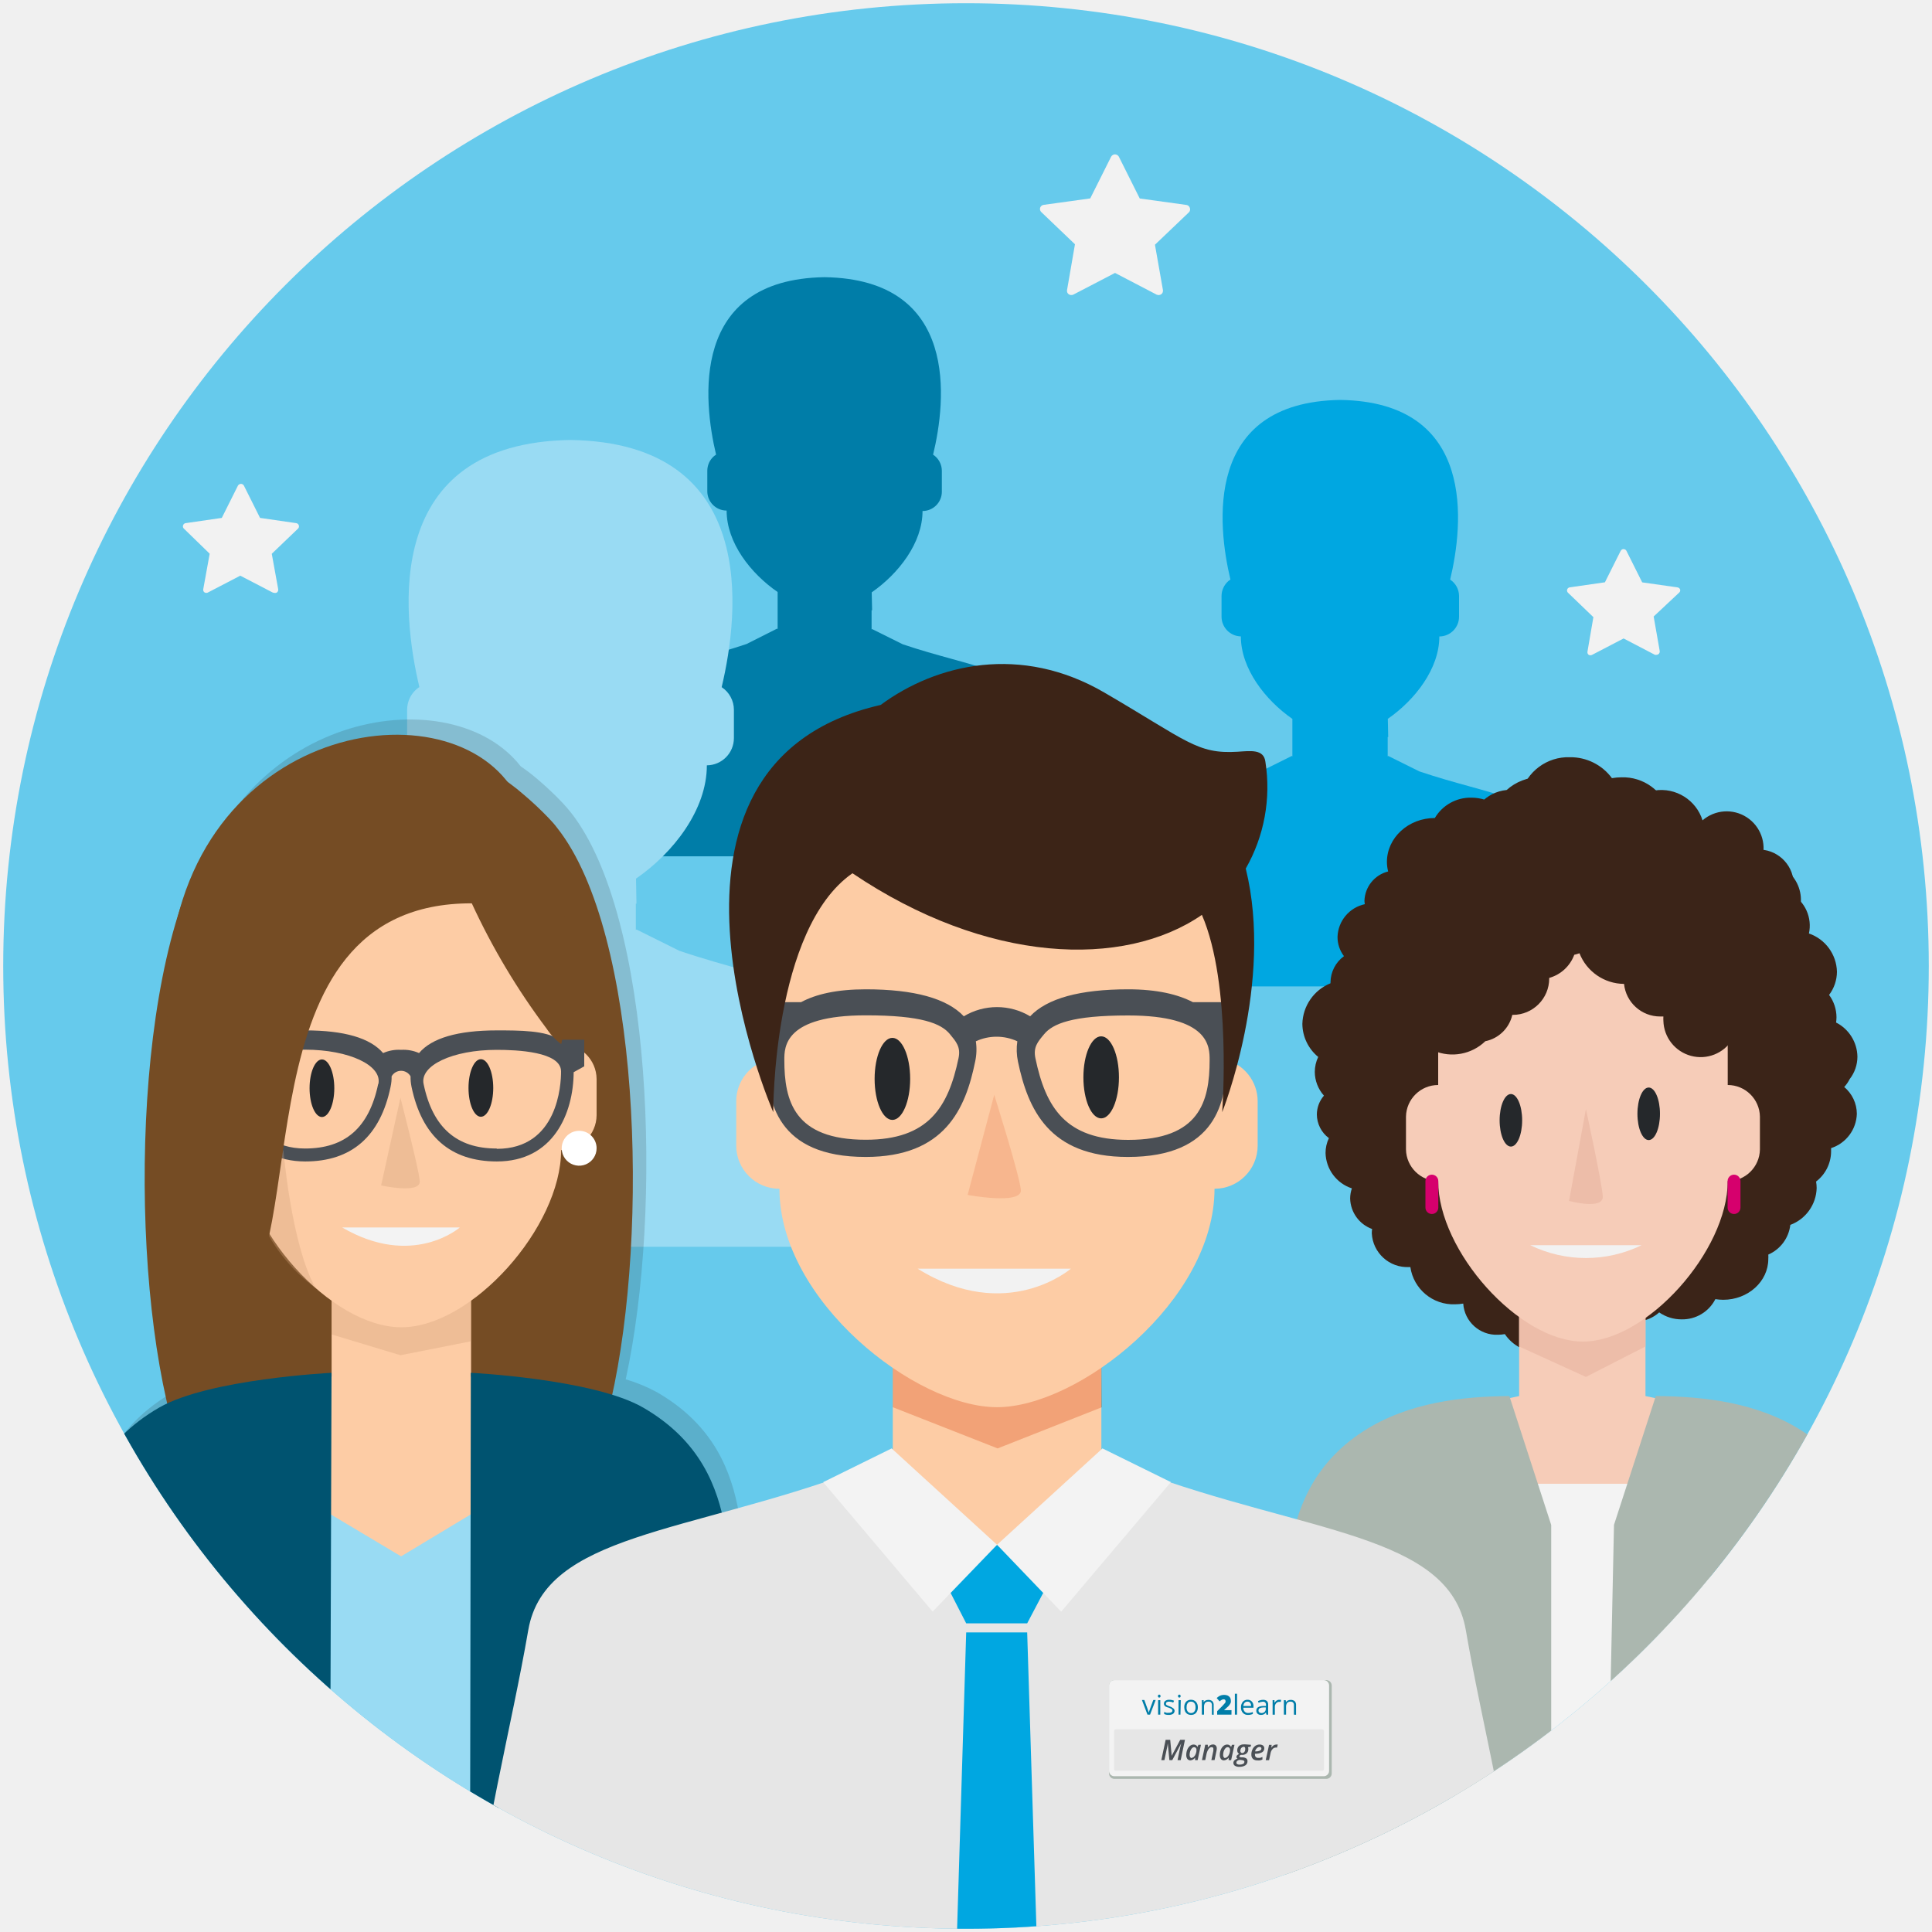
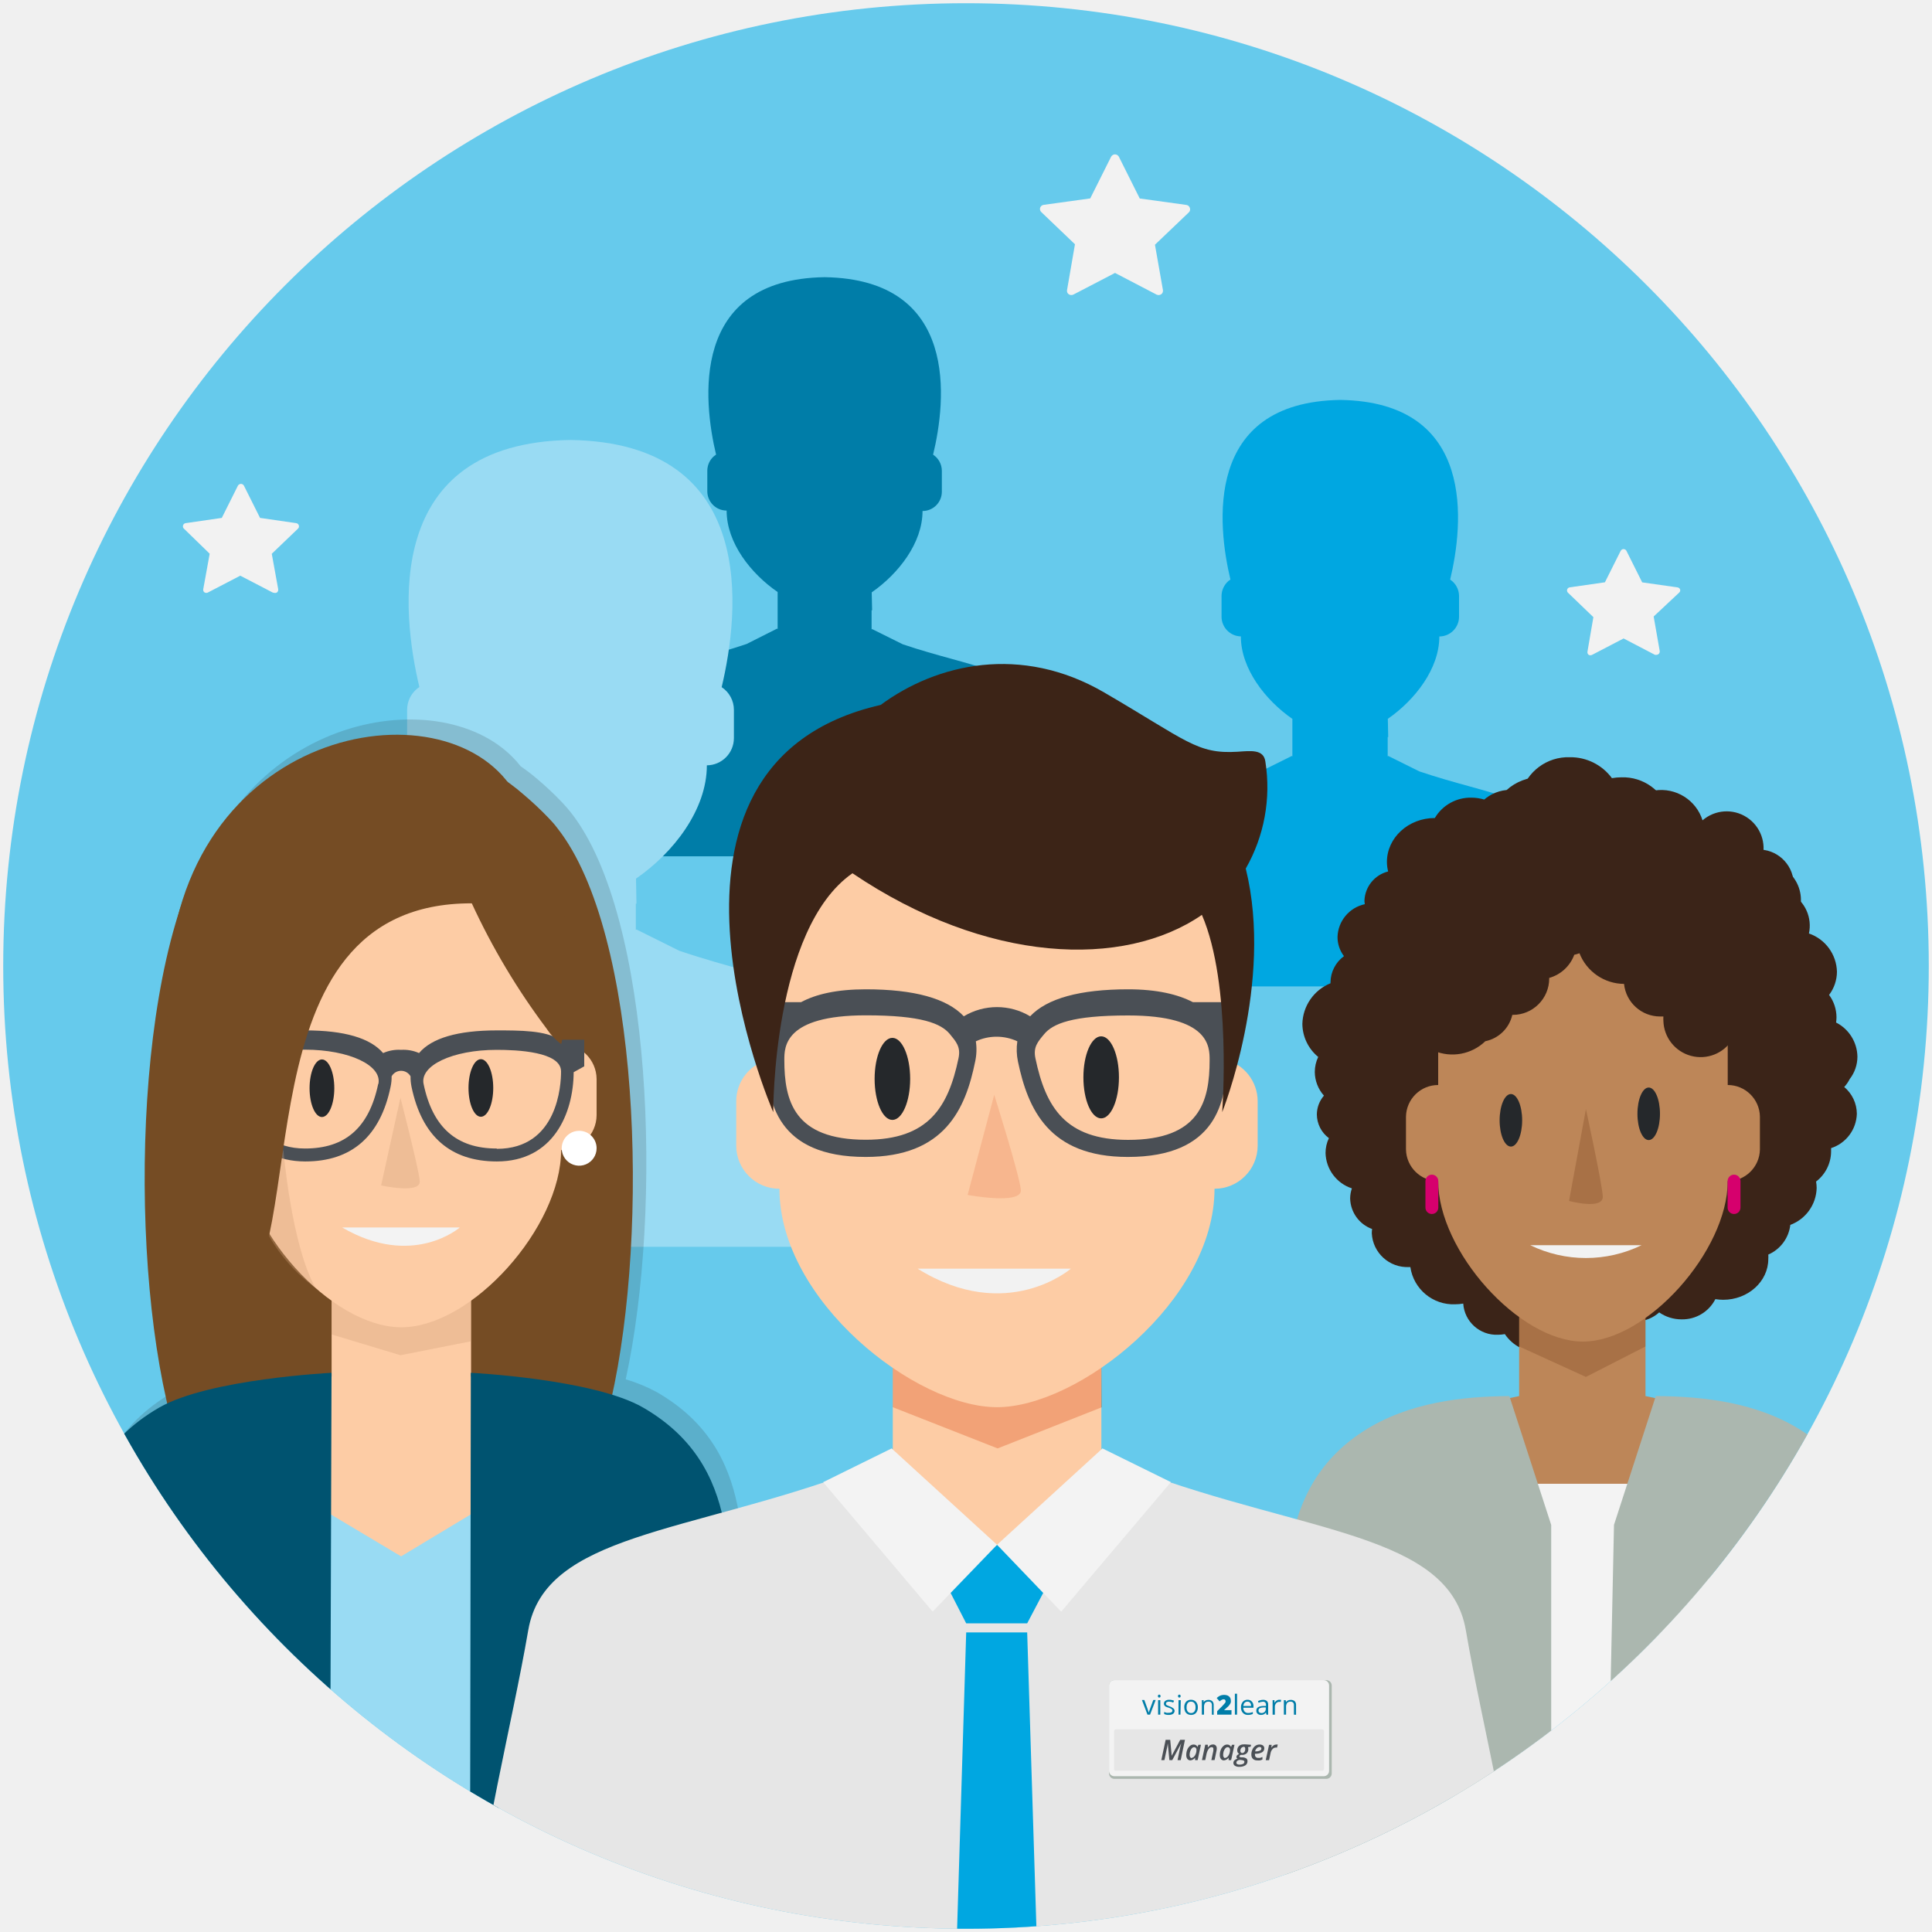
<svg xmlns="http://www.w3.org/2000/svg" viewBox="0 0 300 300">
  <defs>
-     <style>.a{fill:none;}.b{isolation:isolate;}.c{fill:#66caec;}.d{fill:#007da8;}.e{fill:#00a7e1;}.f{fill:#f2f2f2;}.g{fill:#99dbf3;}.h{clip-path:url(#a);}.i{fill:#3b2418;}.j{fill:#f6ccb8;}.k{fill:#edbda9;}.l{fill:#f3f3f3;}.m{fill:#abb7af;}.n{fill:#d6006d;}.o,.p{fill:#25282b;}.p{opacity:0.17;}.q{fill:#754c24;}.r{fill:#fdcca5;}.s{fill:#cf9e76;opacity:0.33;}.t{fill:#005370;}.u{fill:#fff;}.v{fill:#4a4f55;}.w,.y{fill:#f4cbb8;mix-blend-mode:multiply;}.x{fill:#e6e6e6;}.y{opacity:0.51;}.z{fill:#3c2417;}</style>
+     <style>.a{fill:none;}.b{isolation:isolate;}.c{fill:#66caec;}.d{fill:#007da8;}.e{fill:#00a7e1;}.f{fill:#f2f2f2;}.g{fill:#99dbf3;}.h{clip-path:url(#a);}.i{fill:#3b2418;}.j{fill:#bd8658;}.k{fill:#8d6235;opacity:0.25;}.k,.w,.y{mix-blend-mode:multiply;}.l{fill:#f3f3f3;}.m{fill:#abb7af;}.n{fill:#d6006d;}.o,.p{fill:#25282b;}.p{opacity:0.17;}.q{fill:#754c24;}.r{fill:#fdcca5;}.s{fill:#cf9e76;opacity:0.33;}.t{fill:#005370;}.u{fill:#fff;}.v{fill:#4a4f55;}.w,.y{fill:#f4cbb8;}.x{fill:#e6e6e6;}.y{opacity:0.51;}.z{fill:#3c2417;}</style>
    <clipPath id="a">
      <circle class="a" cx="150" cy="150" r="149.5" />
    </clipPath>
  </defs>
  <g class="b">
    <circle class="c" cx="150" cy="150" r="149.5" />
    <path class="d" d="M160.82,110.47c-1.09-6.35-9.84-6.78-20.63-10.42l0,0-4.77-2.37-.08.06V94.77l.08,0-.06-2.79c4.17-2.9,7.89-7.68,7.89-12.63a3,3,0,0,0,3-3V73.12a3,3,0,0,0-1.36-2.52c2-8.23,4.19-27.23-16.85-27.56-21,.33-18.81,19.31-16.85,27.55a2.86,2.86,0,0,0-.3.22,3,3,0,0,0-1.06,2.31v3.16a3,3,0,0,0,3,3c0,5,3.73,9.76,7.92,12.65v5.76l-.08-.08L115.93,100l0,0c-10.79,3.64-19.54,4.07-20.62,10.42-1.19,7-3.22,14.54-4,22.55h73.4C164,125,162,117.44,160.82,110.47Z" />
    <path class="e" d="M241.27,130.33c-1.1-6.43-10-6.86-20.88-10.55l0,0-4.83-2.4-.08.07v-3l.08,0-.06-2.83c4.22-2.93,8-7.78,8-12.79a3.07,3.07,0,0,0,3.06-3.07V92.52A3.07,3.07,0,0,0,225.18,90c2-8.33,4.24-27.57-17.06-27.9-21.29.33-19.05,19.55-17.06,27.89a2.32,2.32,0,0,0-.3.22,3.1,3.1,0,0,0-1.08,2.35v3.19a3.07,3.07,0,0,0,3,3.07c0,5,3.78,9.88,8,12.81v5.83l-.08-.08-4.85,2.41,0,0c-10.93,3.69-19.78,4.12-20.88,10.55-1.21,7.06-3.26,14.73-4,22.83h74.32C244.53,145.06,242.48,137.39,241.27,130.33Z" />
    <path class="f" d="M184.75,32.26a.65.65,0,0,0-.54-.44l-7.23-1-3.24-6.48a.69.69,0,0,0-.92-.29.68.68,0,0,0-.29.29l-3.24,6.47-7.23,1a.65.65,0,0,0-.37,1.12l5.23,5-1.23,7.11a.64.64,0,0,0,.26.65.72.72,0,0,0,.71.06l6.48-3.37,6.46,3.37a1.14,1.14,0,0,0,.32.07.73.73,0,0,0,.4-.13.68.68,0,0,0,.26-.65L179.34,38l5.24-5A.64.64,0,0,0,184.75,32.26Z" />
    <path class="f" d="M46.4,81.57a.51.51,0,0,0-.42-.34l-5.6-.81-2.5-5a.52.52,0,0,0-.71-.22.49.49,0,0,0-.23.22l-2.5,5-5.59.81a.48.48,0,0,0-.42.34.47.47,0,0,0,.13.52l4,3.89-1,5.51a.49.49,0,0,0,.2.5.54.54,0,0,0,.55,0l5-2.6,5,2.6a.54.54,0,0,0,.25.06A.57.57,0,0,0,43,92a.54.54,0,0,0,.2-.5l-1-5.51,4.06-3.89A.49.49,0,0,0,46.4,81.57Z" />
    <path class="f" d="M260.89,91.54a.49.49,0,0,0-.41-.33L255,90.43l-2.44-4.88a.51.51,0,0,0-.69-.23.54.54,0,0,0-.22.23l-2.44,4.87-5.45.78a.5.5,0,0,0-.41.33.49.49,0,0,0,.13.51l3.94,3.79-.92,5.36a.49.49,0,0,0,.19.49.55.55,0,0,0,.54,0l4.88-2.54,4.87,2.54a.6.6,0,0,0,.24,0,.49.49,0,0,0,.3-.1.51.51,0,0,0,.2-.49l-.94-5.36L260.76,92A.47.47,0,0,0,260.89,91.54Z" />
    <path class="g" d="M134.22,162.16c-1.51-8.84-13.7-9.44-28.73-14.52l0,0-6.66-3.31-.1.09v-4.1l.1,0-.07-3.89c5.81-4,11-10.7,11-17.59a4.23,4.23,0,0,0,4.2-4.23v-4.39a4.22,4.22,0,0,0-1.9-3.52c2.73-11.46,5.84-37.93-23.47-38.38-29.3.45-26.2,26.89-23.47,38.37a3.08,3.08,0,0,0-.41.3,4.2,4.2,0,0,0-1.49,3.22v4.4a4.23,4.23,0,0,0,4.2,4.23c0,6.91,5.2,13.59,11,17.62v8l-.11-.11-6.66,3.32,0,0c-15,5.07-27.22,5.67-28.73,14.51-1.66,9.71-4.48,20.26-5.51,31.42H139.73C138.69,182.42,135.88,171.87,134.22,162.16Z" />
    <g class="h">
      <path class="i" d="M286.37,168.79a5.41,5.41,0,0,0,.85-1.23,5.69,5.69,0,0,0,1.2-3.49,6.06,6.06,0,0,0-3.31-5.29,7.36,7.36,0,0,0,.06-.82,5.89,5.89,0,0,0-1.15-3.47,6,6,0,0,0,1.22-3.61,6.45,6.45,0,0,0-4.35-5.93,5.72,5.72,0,0,0-2.7-6.15,4.79,4.79,0,0,0,.33-1.73,5.43,5.43,0,0,0-5.67-5.15,6.14,6.14,0,0,0-1.29.14,5.9,5.9,0,0,0-5.66-3.77,6.3,6.3,0,0,0-2,.34,5.45,5.45,0,0,0-4.72-2.61,7.49,7.49,0,0,0-7.4-5.32,9,9,0,0,0-1.48.13,8,8,0,0,0-6.53-3.25,7.62,7.62,0,0,0-7.61,5.65,6.09,6.09,0,0,0-3.59,2,6.75,6.75,0,0,0-4.11-1.37,6.44,6.44,0,0,0-5.66,3.16c-4.11,0-7.44,3.07-7.44,6.82a6.06,6.06,0,0,0,.19,1.48,4.86,4.86,0,0,0-3.68,4.55,3.07,3.07,0,0,0,.06.53,5.37,5.37,0,0,0-4.24,5.07,4.9,4.9,0,0,0,1,3,5.1,5.1,0,0,0-2.09,4.06.76.76,0,0,0,0,.15,7,7,0,0,0-4.37,6.31,6.72,6.72,0,0,0,2.46,5.13,5.45,5.45,0,0,0-.53,2.33,5.59,5.59,0,0,0,1.42,3.68,4.51,4.51,0,0,0-1.1,2.93,4.62,4.62,0,0,0,1.87,3.67,5.32,5.32,0,0,0-.52,2.31,5.94,5.94,0,0,0,4.09,5.49,4.9,4.9,0,0,0-.27,1.58,5.18,5.18,0,0,0,3.41,4.73,4.91,4.91,0,0,0-.05.67,5.53,5.53,0,0,0,5.78,5.24H219a6.75,6.75,0,0,0,6.95,5.78,7.47,7.47,0,0,0,1.26-.11,5.19,5.19,0,0,0,5.4,4.84,6.24,6.24,0,0,0,1.06-.1,6.37,6.37,0,0,0,5.39,2.81,6.68,6.68,0,0,0,3-.7,7.75,7.75,0,0,0,5,1.76,7.18,7.18,0,0,0,7.32-5.84,5.57,5.57,0,0,0,3.26-1.4,6.09,6.09,0,0,0,3.48,1.08,5.75,5.75,0,0,0,5.24-3.14,8.14,8.14,0,0,0,1.22.1c3.85,0,7-2.84,7-6.33a5.32,5.32,0,0,0,0-.69,5.75,5.75,0,0,0,3.42-4.61,6.28,6.28,0,0,0,4.09-5.73,6.38,6.38,0,0,0-.09-1,5.91,5.91,0,0,0,2.33-4.63c0-.19,0-.38,0-.56a5.78,5.78,0,0,0,4-5.33A5.46,5.46,0,0,0,286.37,168.79Z" />
      <polygon class="j" points="260.42 217.83 255.51 216.78 255.51 204.26 235.89 204.26 235.89 216.78 230.98 217.83 235.89 248.8 255.51 248.8 260.42 217.83" />
      <polygon class="k" points="235.89 204.35 235.89 209.08 246.26 213.81 255.51 209.08 255.51 204.35 235.89 204.35" />
      <rect class="l" x="225.93" y="230.4" width="39.55" height="23.33" />
      <rect class="l" x="225.84" y="230.4" width="39.55" height="56.17" />
      <path class="m" d="M292.07,262.37c-.15-6.06-.36-19.49-.66-21.29-1.05-6.22-3.36-13.59-11.52-18.85-7-4.52-15.53-5.4-22.69-5.45h-.09l-6.49,20-.56,26.5Z" />
      <path class="m" d="M234.4,216.78h0c-7.16.05-15.67.93-22.68,5.45-8.16,5.26-10.47,12.63-11.52,18.85-.31,1.8-.52,53.51-.66,59.57l41.33-14.09,0-49.77-6.49-20Z" />
      <path class="j" d="M268.28,168.48v-10.2c0-10.84-12.55-24.54-22.48-24.54s-22.48,13.7-22.48,24.54v10.2a5,5,0,0,0-5,4.91v5.1a5,5,0,0,0,5,4.91c0,10.84,12.55,24.92,22.48,24.92s22.48-14.08,22.48-24.92a5,5,0,0,0,5-4.91v-5.1A5,5,0,0,0,268.28,168.48Z" />
      <path class="n" d="M222.34,188.51a1,1,0,0,1-1-1V183.4a1,1,0,0,1,2,0v4.13A1,1,0,0,1,222.34,188.51Z" />
      <path class="n" d="M269.26,188.51a1,1,0,0,1-1-1V183.4a1,1,0,1,1,2,0v4.13A1,1,0,0,1,269.26,188.51Z" />
      <path class="i" d="M278.17,149.91a5.63,5.63,0,0,0,1.15-3.42,5.74,5.74,0,0,0-.93-3.11,5.85,5.85,0,0,0-3.29-9.33,5.21,5.21,0,0,0-1.5-.67,5.73,5.73,0,0,0-9.23-6,6.73,6.73,0,0,0-13.15,2,6.85,6.85,0,0,0,.69,3,5.64,5.64,0,0,0-1.93.88,1.27,1.27,0,0,0,0-.2,6.07,6.07,0,0,0-2.42-4.85,6.84,6.84,0,0,0,.07-.91,6.46,6.46,0,0,0-6.46-6.46h-.36a8.1,8.1,0,0,0-1.65-.17,7.82,7.82,0,0,0-5.21,2,6.28,6.28,0,0,0-5.67,6.24,5.44,5.44,0,0,0-4.29,3,6.37,6.37,0,0,0-3,5.41,5.75,5.75,0,0,0-3.91,5.45,5.65,5.65,0,0,0,.18,1.37,7.22,7.22,0,0,0,1,11.17,7.47,7.47,0,0,0-.09,1.07,7.36,7.36,0,0,0,12.47,5.3,5.4,5.4,0,0,0,4.19-4.09h.08a5.65,5.65,0,0,0,5.65-5.65s0-.06,0-.09a5.82,5.82,0,0,0,3.89-3.59,6.91,6.91,0,0,0,.81-.24,7.49,7.49,0,0,0,6.92,4.76,5.63,5.63,0,0,0,5.61,5.06l.5,0a5.07,5.07,0,0,0,0,.68A5.79,5.79,0,0,0,269,161.41a7.41,7.41,0,1,0,9.19-11.5Z" />
      <ellipse class="o" cx="234.61" cy="173.96" rx="1.75" ry="4.08" />
      <ellipse class="o" cx="256.01" cy="172.95" rx="1.75" ry="4.08" />
      <path class="k" d="M246.26,172.22l-2.62,14.26s5.38,1.46,5.24-.72S246.26,172.22,246.26,172.22Z" />
      <path class="f" d="M237.61,193.35h17.3A19.75,19.75,0,0,1,237.61,193.35Z" />
      <path class="p" d="M114.72,234.83c-1.15-6.16-3.7-13.45-12.71-18.65a24.51,24.51,0,0,0-4.85-2c5.79-26.51,4.18-71.87-8.5-88-.45-.57-.92-1.11-1.4-1.61a49.7,49.7,0,0,0-3.8-3.58c-.83-.71-1.7-1.38-2.61-2-10.63-13.65-43.17-8.75-51,20.39-6.68,21-6.68,54.59-1.9,75.65l.12.53c-.44.2-.86.42-1.24.64-9,5.2-11.56,12.49-12.72,18.65a119.37,119.37,0,0,0-.73,12.56H115.45A116.57,116.57,0,0,0,114.72,234.83Z" />
      <path class="q" d="M94.89,217.38c0,.24-.1.46-.15.68-.54,2.31-1.15,4.47-1.81,6.44A30.83,30.83,0,0,1,89,232.79a11.17,11.17,0,0,1-2.4,2.49,10.36,10.36,0,0,1-6.45,2H40.55a10.28,10.28,0,0,1-6.68-2.13,11.81,11.81,0,0,1-2.18-2.32,30.83,30.83,0,0,1-3.89-8.29c-.66-2-1.26-4.13-1.8-6.44q-.09-.33-.15-.66c-6.22-27.35-4.37-75.83,9.72-90.43,5.77-6,12.92-11.26,24.8-11.26a30.74,30.74,0,0,1,21,7.68A49.85,49.85,0,0,1,85.17,127c.48.5.94,1,1.39,1.61C99.37,144.86,100.89,191,94.89,217.38Z" />
      <polygon class="r" points="78.56 215.99 73.15 213.75 73.15 199.94 51.49 199.94 51.49 213.75 46.07 215.99 51.49 249.09 73.15 249.09 78.56 215.99" />
      <polygon class="s" points="51.49 200.03 51.49 207.21 62.18 210.44 73.15 208.27 73.15 200.03 51.49 200.03" />
      <polygon class="g" points="84.01 279.97 84.01 228.59 62.28 241.67 40.36 228.59 40.36 279.97 84.01 279.97" />
      <path class="t" d="M73,284.56l40.32-34.78a119.37,119.37,0,0,0-.73-12.56c-1.16-6.16-3.71-13.44-12.72-18.65-7.71-4.46-26.76-5.4-26.76-5.4Z" />
      <path class="t" d="M51.29,272.93l-40-23.15A116.57,116.57,0,0,1,12,237.22c1.16-6.16,3.7-13.44,12.71-18.65,7.72-4.46,26.77-5.4,26.77-5.4Z" />
      <path class="r" d="M87.13,162.13V150.87c0-12-13.85-27.07-24.81-27.07s-24.81,15.11-24.81,27.07v11.26A5.46,5.46,0,0,0,32,167.55v5.63a5.45,5.45,0,0,0,5.51,5.41c0,12,13.85,27.51,24.81,27.51s24.81-15.55,24.81-27.51a5.46,5.46,0,0,0,5.51-5.41v-5.63A5.47,5.47,0,0,0,87.13,162.13Z" />
      <path class="u" d="M92.64,178.29a2.71,2.71,0,1,1-2.71-2.7A2.71,2.71,0,0,1,92.64,178.29Z" />
      <circle class="u" cx="34.7" cy="178.29" r="2.71" />
      <path class="v" d="M90.72,161.45h-3.8C84.74,160,80.76,160,77.15,160c-6.06,0-10.12,1.19-12.08,3.52a6,6,0,0,0-2.79-.5,5.93,5.93,0,0,0-2.79.5c-2-2.33-6-3.52-12.09-3.52-3.6,0-7.58,0-9.76,1.46H33.83v4.12l1.65.91c0,6.42,3.17,13.86,11.92,13.86,7.2,0,11.66-3.9,13.25-11.6a7.06,7.06,0,0,0,.16-1.62,1.69,1.69,0,0,1,2.94,0,7.64,7.64,0,0,0,.15,1.62c1.6,7.7,6.06,11.6,13.25,11.6,8.76,0,11.89-7.44,11.93-13.86l1.64-.91Zm-32,6.89c-1.41,6.77-5.12,10-11.35,10-9.49,0-10-10-10-12,0-3.08,6.87-3.35,10-3.35C54.26,163,59.39,165.46,58.75,168.34Zm18.4,10c-6.23,0-9.94-3.28-11.34-10-.64-2.88,4.49-5.32,11.34-5.32,3.12,0,10,.27,10,3.35C87.13,168.38,86.65,178.39,77.15,178.39Z" />
      <ellipse class="o" cx="49.99" cy="168.98" rx="1.92" ry="4.47" />
      <ellipse class="o" cx="74.67" cy="168.94" rx="1.92" ry="4.47" />
      <path class="s" d="M62.18,170.47l-3,13.6s6.19,1.39,6-.69S62.18,170.47,62.18,170.47Z" />
      <path class="l" d="M53.13,190.6H71.4S64.09,197,53.13,190.6Z" />
      <path class="s" d="M44,178.55S45.25,193.41,49,200a26,26,0,0,1-8.75-11.19Z" />
      <path class="q" d="M36.48,202.78c-7.83-26.11-13.3-42.32-9-59.94,8.3-34.22,50.09-36.25,54.32-14.77.9,4.57,10.11,11.55,5.35,34.06a9.42,9.42,0,0,1-2.27-2.4,107,107,0,0,1-11.62-19.46C36.48,140.16,48.78,194.67,36.48,202.78Z" />
      <polygon class="r" points="176.07 228.25 171.02 225.95 171.02 210.07 138.63 210.07 138.63 225.95 133.56 228.11 134.91 273.13 138.63 273.13 138.63 280.03 171.02 280.03 171.02 273.13 174.72 273.13 176.07 228.25" />
      <polygon class="w" points="138.63 218.51 154.91 224.91 171.11 218.51 171.02 210.07 138.63 210.07 138.63 218.51" />
      <path class="x" d="M236.4,302.72c-1.65-17.61-6.15-34.27-8.79-49.6-2.59-15-24.75-15-51.09-24.76l-1.21,4.47c-2.08,5.9-7.42,15.55-20.09,15.55-14.31,0-19.76-12.29-21.46-17.61l-.65-2.41c-26.34,9.79-48.5,9.79-51.08,24.76-2.65,15.33-7.15,32-8.79,49.6Z" />
      <polygon class="e" points="161.04 302.72 159.5 253.48 150.03 253.48 148.52 302.72 161.04 302.72" />
      <polygon class="e" points="162.6 246.18 159.5 252.07 150.03 252.07 147.01 246.18 154.81 239.87 162.6 246.18" />
      <path class="l" d="M138.45,224.91l-10.63,5.24,17,20.1,10-10.38-12.37-11.3Z" />
      <polygon class="l" points="171.19 224.91 154.82 239.87 164.78 250.26 181.81 230.14 171.19 224.91" />
      <path class="r" d="M190.15,164.51l1.1-14.1c0-18.44-17.81-33.38-36.44-33.38S118.37,132,118.37,150.41l1.1,14.09a6.68,6.68,0,0,0-5.15,6.47v6.95a6.7,6.7,0,0,0,6.71,6.67c0,17.41,21.15,33.92,33.78,33.92s33.78-16.5,33.78-33.92a6.7,6.7,0,0,0,6.7-6.67V171A6.68,6.68,0,0,0,190.15,164.51Z" />
      <path class="v" d="M192.6,155.62h-7.36c-2.31-1.2-5.54-2-10.06-2-7.5,0-12.6,1.41-15.22,4.19a10,10,0,0,0-10.3,0c-2.62-2.78-7.72-4.19-15.22-4.19-4.52,0-7.75.76-10.06,2H117v5.2l2.42.84a11.83,11.83,0,0,0-.35,2.92c0,6.47,1.59,15.07,15.35,15.07,12.29,0,15.51-7.48,17-14.8a8.71,8.71,0,0,0,.11-3.16,7.66,7.66,0,0,1,6.44,0,8.92,8.92,0,0,0,.1,3.16c1.54,7.32,4.76,14.8,17.05,14.8,13.76,0,15.35-8.6,15.35-15.07a11.83,11.83,0,0,0-.35-2.92l2.42-.84Zm-43.76,8.69c-1.59,7.6-4.65,12.67-14.4,12.67-11.12,0-12.65-6-12.65-12.4,0-2,0-6.92,12.65-6.92,8.73,0,11.71,1.28,13.06,2.92C148.45,161.74,149.21,162.56,148.84,164.31ZM175.18,177c-9.75,0-12.81-5.07-14.4-12.67-.37-1.75.38-2.57,1.34-3.73,1.35-1.64,4.33-2.92,13.06-2.92,12.65,0,12.65,4.88,12.65,6.92C187.83,171,186.3,177,175.18,177Z" />
      <ellipse class="o" cx="138.57" cy="167.53" rx="2.76" ry="6.37" />
      <ellipse class="o" cx="170.99" cy="167.29" rx="2.76" ry="6.37" />
      <path class="y" d="M154.38,170l-4.13,15.55s8.5,1.59,8.27-.79S154.38,170,154.38,170Z" />
      <path class="f" d="M142.49,197h23.79S156.34,205.62,142.49,197Z" />
      <rect class="m" x="172.21" y="260.89" width="34.58" height="15.33" rx="0.84" />
      <rect class="l" x="172.21" y="260.89" width="34.17" height="14.92" rx="0.83" />
      <path class="x" d="M205.6,274.67a.3.3,0,0,1-.31.29h-32c-.31,0-.3-.13-.3-.29v-5.85a.28.28,0,0,1,.3-.28h32a.29.29,0,0,1,.31.28Z" />
      <path class="d" d="M178.18,266.25l-.86-2.27h.37l.49,1.34c.11.32.18.52.2.62h0c0-.08.07-.23.15-.46s.26-.73.55-1.5h.37l-.87,2.27Z" />
      <path class="d" d="M179.8,263.37a.24.24,0,0,1,.06-.18.2.2,0,0,1,.14-.05.2.2,0,0,1,.15.06.21.21,0,0,1,.06.17.24.24,0,0,1-.06.17.2.2,0,0,1-.15.06.17.17,0,0,1-.14-.06A.24.24,0,0,1,179.8,263.37Zm.37,2.88h-.34V264h.34Z" />
      <path class="d" d="M182.39,265.63a.58.58,0,0,1-.24.49,1.16,1.16,0,0,1-.67.17,1.54,1.54,0,0,1-.71-.14v-.32a2.09,2.09,0,0,0,.35.13,1.61,1.61,0,0,0,.37,0,.76.76,0,0,0,.41-.08.29.29,0,0,0,.15-.26.3.3,0,0,0-.11-.23,1.78,1.78,0,0,0-.46-.22A2.45,2.45,0,0,1,181,265a.55.55,0,0,1-.2-.2.44.44,0,0,1-.07-.26.52.52,0,0,1,.23-.44,1,1,0,0,1,.62-.16,1.87,1.87,0,0,1,.73.15l-.13.28a1.53,1.53,0,0,0-.62-.14.71.71,0,0,0-.37.07.23.23,0,0,0-.13.21.25.25,0,0,0,0,.16.49.49,0,0,0,.15.12,2.58,2.58,0,0,0,.4.17,1.66,1.66,0,0,1,.55.29A.52.52,0,0,1,182.39,265.63Z" />
      <path class="d" d="M182.92,263.37a.24.24,0,0,1,.06-.18.24.24,0,0,1,.14-.05.2.2,0,0,1,.15.06.21.21,0,0,1,.06.17.24.24,0,0,1-.06.17.2.2,0,0,1-.15.06.2.2,0,0,1-.14-.06A.24.24,0,0,1,182.92,263.37Zm.38,2.88H183V264h.35Z" />
      <path class="d" d="M186,265.11a1.3,1.3,0,0,1-.28.87,1,1,0,0,1-.78.31,1.1,1.1,0,0,1-.55-.14,1,1,0,0,1-.37-.41,1.54,1.54,0,0,1-.13-.63,1.25,1.25,0,0,1,.28-.86,1,1,0,0,1,.78-.31,1,1,0,0,1,.76.32A1.22,1.22,0,0,1,186,265.11Zm-1.75,0a1,1,0,0,0,.18.66.62.62,0,0,0,.51.23.6.6,0,0,0,.52-.23,1,1,0,0,0,.18-.66,1,1,0,0,0-.18-.65.63.63,0,0,0-.52-.23.61.61,0,0,0-.51.22A1,1,0,0,0,184.26,265.11Z" />
      <path class="d" d="M188.18,266.25v-1.47a.56.56,0,0,0-.13-.41.5.5,0,0,0-.39-.14.7.7,0,0,0-.53.19,1,1,0,0,0-.17.64v1.19h-.34V264h.28l0,.31h0a.7.7,0,0,1,.3-.26,1,1,0,0,1,.43-.09.89.89,0,0,1,.62.2.83.83,0,0,1,.21.63v1.48Z" />
      <path class="d" d="M191.22,266.25H189v-.54l.75-.75c.21-.22.35-.37.41-.45a.69.69,0,0,0,.14-.21.34.34,0,0,0,0-.18.22.22,0,0,0-.08-.18.29.29,0,0,0-.22-.07.55.55,0,0,0-.29.08,1.78,1.78,0,0,0-.33.24l-.45-.52a2.41,2.41,0,0,1,.39-.3,1.51,1.51,0,0,1,.35-.14,1.88,1.88,0,0,1,.43-.05,1.47,1.47,0,0,1,.53.1.88.88,0,0,1,.36.3.73.73,0,0,1,.13.43,1.14,1.14,0,0,1,0,.33.86.86,0,0,1-.14.29,2,2,0,0,1-.24.31l-.67.61v0h1.16Z" />
      <path class="d" d="M192.09,266.25h-.34V263h.34Z" />
      <path class="d" d="M193.8,266.29a1,1,0,0,1-.8-.31,1.16,1.16,0,0,1-.3-.85,1.28,1.28,0,0,1,.28-.87.91.91,0,0,1,.73-.32.87.87,0,0,1,.68.28,1.05,1.05,0,0,1,.25.74v.22h-1.58a.9.9,0,0,0,.21.6.69.69,0,0,0,.54.21,1.87,1.87,0,0,0,.73-.15v.3a1.75,1.75,0,0,1-.35.11A1.51,1.51,0,0,1,193.8,266.29Zm-.1-2.06a.6.6,0,0,0-.44.17.84.84,0,0,0-.19.5h1.2a.73.73,0,0,0-.15-.5A.51.51,0,0,0,193.7,264.23Z" />
      <path class="d" d="M196.64,266.25l-.07-.33h0a.88.88,0,0,1-.34.29,1,1,0,0,1-.42.08.77.77,0,0,1-.54-.18.61.61,0,0,1-.19-.49q0-.69,1.11-.72h.39v-.14a.58.58,0,0,0-.12-.4.5.5,0,0,0-.37-.12,1.61,1.61,0,0,0-.65.17l-.1-.26a1.35,1.35,0,0,1,.37-.14,1.39,1.39,0,0,1,.4-.06.89.89,0,0,1,.61.18.77.77,0,0,1,.2.58v1.55Zm-.79-.25a.69.69,0,0,0,.51-.17.63.63,0,0,0,.19-.49v-.21l-.35,0a1.34,1.34,0,0,0-.59.12.39.39,0,0,0-.19.35.36.36,0,0,0,.12.29A.48.48,0,0,0,195.85,266Z" />
      <path class="d" d="M198.65,263.94l.28,0-.05.32-.25,0a.63.63,0,0,0-.48.23.78.78,0,0,0-.19.55v1.22h-.35V264h.29l0,.42h0a1,1,0,0,1,.31-.34A.69.69,0,0,1,198.65,263.94Z" />
      <path class="d" d="M200.92,266.25v-1.47a.56.56,0,0,0-.13-.41.5.5,0,0,0-.39-.14.7.7,0,0,0-.53.19,1,1,0,0,0-.17.64v1.19h-.34V264h.28l.05.31h0a.7.7,0,0,1,.3-.26,1,1,0,0,1,.43-.09.89.89,0,0,1,.62.2.83.83,0,0,1,.21.63v1.48Z" />
      <path class="v" d="M181.58,273.31l-.25-2.61h0a5.1,5.1,0,0,1-.12.73l-.4,1.88h-.48l.67-3.15h.71l.23,2.48h0l1.32-2.48H184l-.66,3.15h-.49l.39-1.88c.06-.26.12-.51.19-.73h0l-1.4,2.61Z" />
      <path class="v" d="M184.86,273.35a.6.6,0,0,1-.48-.21,1,1,0,0,1-.18-.62,2.16,2.16,0,0,1,.15-.81,1.48,1.48,0,0,1,.42-.6.86.86,0,0,1,.58-.22.61.61,0,0,1,.36.1.6.6,0,0,1,.24.28h0l.14-.34h.39l-.51,2.38h-.4l0-.38h0A1,1,0,0,1,184.86,273.35Zm.19-.4a.51.51,0,0,0,.35-.17,1.12,1.12,0,0,0,.28-.45,1.51,1.51,0,0,0,.11-.61.4.4,0,0,0-.1-.3.33.33,0,0,0-.27-.12.48.48,0,0,0-.34.17,1.09,1.09,0,0,0-.26.45,1.66,1.66,0,0,0-.1.59.54.54,0,0,0,.09.33A.29.29,0,0,0,185.05,273Z" />
      <path class="v" d="M188.1,273.31l.31-1.45a1.23,1.23,0,0,0,0-.28.24.24,0,0,0-.28-.28.51.51,0,0,0-.31.12,1.17,1.17,0,0,0-.27.36,2.44,2.44,0,0,0-.19.52l-.21,1h-.51l.51-2.38h.4l0,.44h0a1.3,1.3,0,0,1,.37-.37.81.81,0,0,1,.41-.11.58.58,0,0,1,.45.16.64.64,0,0,1,.16.47,1.65,1.65,0,0,1-.05.39l-.29,1.4Z" />
      <path class="v" d="M190.07,273.35a.59.59,0,0,1-.48-.21,1,1,0,0,1-.18-.62,2.16,2.16,0,0,1,.15-.81,1.48,1.48,0,0,1,.42-.6.86.86,0,0,1,.58-.22.61.61,0,0,1,.36.1.67.67,0,0,1,.24.28h0l.14-.34h.39l-.52,2.38h-.39l0-.38h0A1,1,0,0,1,190.07,273.35Zm.19-.4a.52.52,0,0,0,.35-.17,1.24,1.24,0,0,0,.28-.45,1.51,1.51,0,0,0,.11-.61.4.4,0,0,0-.1-.3.34.34,0,0,0-.27-.12.51.51,0,0,0-.35.17,1.37,1.37,0,0,0-.26.45,1.92,1.92,0,0,0-.09.59.54.54,0,0,0,.08.33A.31.31,0,0,0,190.26,273Z" />
      <path class="v" d="M194.27,270.93l-.07.3-.42.07a.65.65,0,0,1,.06.29.86.86,0,0,1-.25.66,1,1,0,0,1-.7.25l-.2,0c-.16.06-.24.13-.24.22a.1.1,0,0,0,.07.11.64.64,0,0,0,.2.05l.27,0a1.07,1.07,0,0,1,.55.18.52.52,0,0,1,.17.41.74.74,0,0,1-.33.65,1.64,1.64,0,0,1-.93.23,1.21,1.21,0,0,1-.69-.16.52.52,0,0,1-.24-.45.55.55,0,0,1,.15-.38,1.07,1.07,0,0,1,.49-.27.32.32,0,0,1-.17-.27.4.4,0,0,1,.1-.26,1.26,1.26,0,0,1,.32-.21.6.6,0,0,1-.29-.54.91.91,0,0,1,.26-.68,1,1,0,0,1,.71-.26,1.45,1.45,0,0,1,.35,0Zm-1.78,2.34a.78.78,0,0,0-.38.16.37.37,0,0,0-.13.28.26.26,0,0,0,.12.22.73.73,0,0,0,.37.08,1.24,1.24,0,0,0,.56-.11.38.38,0,0,0,.2-.34.21.21,0,0,0-.1-.17,1,1,0,0,0-.34-.09Zm.58-2a.35.35,0,0,0-.24.08.54.54,0,0,0-.17.22.83.83,0,0,0-.06.32.32.32,0,0,0,.08.23.28.28,0,0,0,.22.09.38.38,0,0,0,.25-.09.59.59,0,0,0,.16-.23,1.07,1.07,0,0,0,.05-.32C193.36,271.33,193.27,271.23,193.07,271.23Z" />
      <path class="v" d="M195.22,273.35a.94.94,0,0,1-.67-.23.92.92,0,0,1-.24-.67,1.8,1.8,0,0,1,.17-.8,1.33,1.33,0,0,1,.45-.56,1.09,1.09,0,0,1,.65-.2.87.87,0,0,1,.54.15.56.56,0,0,1,.2.45.69.69,0,0,1-.36.61,2,2,0,0,1-1,.22h-.09v.13a.53.53,0,0,0,.12.37.47.47,0,0,0,.37.14,1.76,1.76,0,0,0,.31,0l.36-.14v.4a1.9,1.9,0,0,1-.38.13A1.61,1.61,0,0,1,195.22,273.35Zm.33-2.08a.56.56,0,0,0-.39.19,1,1,0,0,0-.27.49H195a1.37,1.37,0,0,0,.64-.12.33.33,0,0,0,.23-.32.19.19,0,0,0-.07-.17A.28.28,0,0,0,195.55,271.27Z" />
      <path class="v" d="M198.18,270.89l.23,0-.11.47-.22,0a.64.64,0,0,0-.49.25,1.24,1.24,0,0,0-.3.63l-.23,1.08h-.52l.52-2.38h.4l-.05.44h0a1.41,1.41,0,0,1,.36-.37A.77.77,0,0,1,198.18,270.89Z" />
      <path class="z" d="M196.49,118.29c-.25-2-2.3-1.69-4.32-1.56-6.3.39-7.84-1.71-20.72-9.21s-26-4.49-34.7,1.94c-40.25,9.19-16.68,63.24-16.68,63.24s-.14-28.45,12.3-37.1c20.84,14.06,42.14,14.82,54.26,6.46,4.68,10.8,3.15,30.64,3.15,30.64s8.05-20.07,3.66-37.83A25.45,25.45,0,0,0,196.49,118.29Z" />
    </g>
  </g>
</svg>
